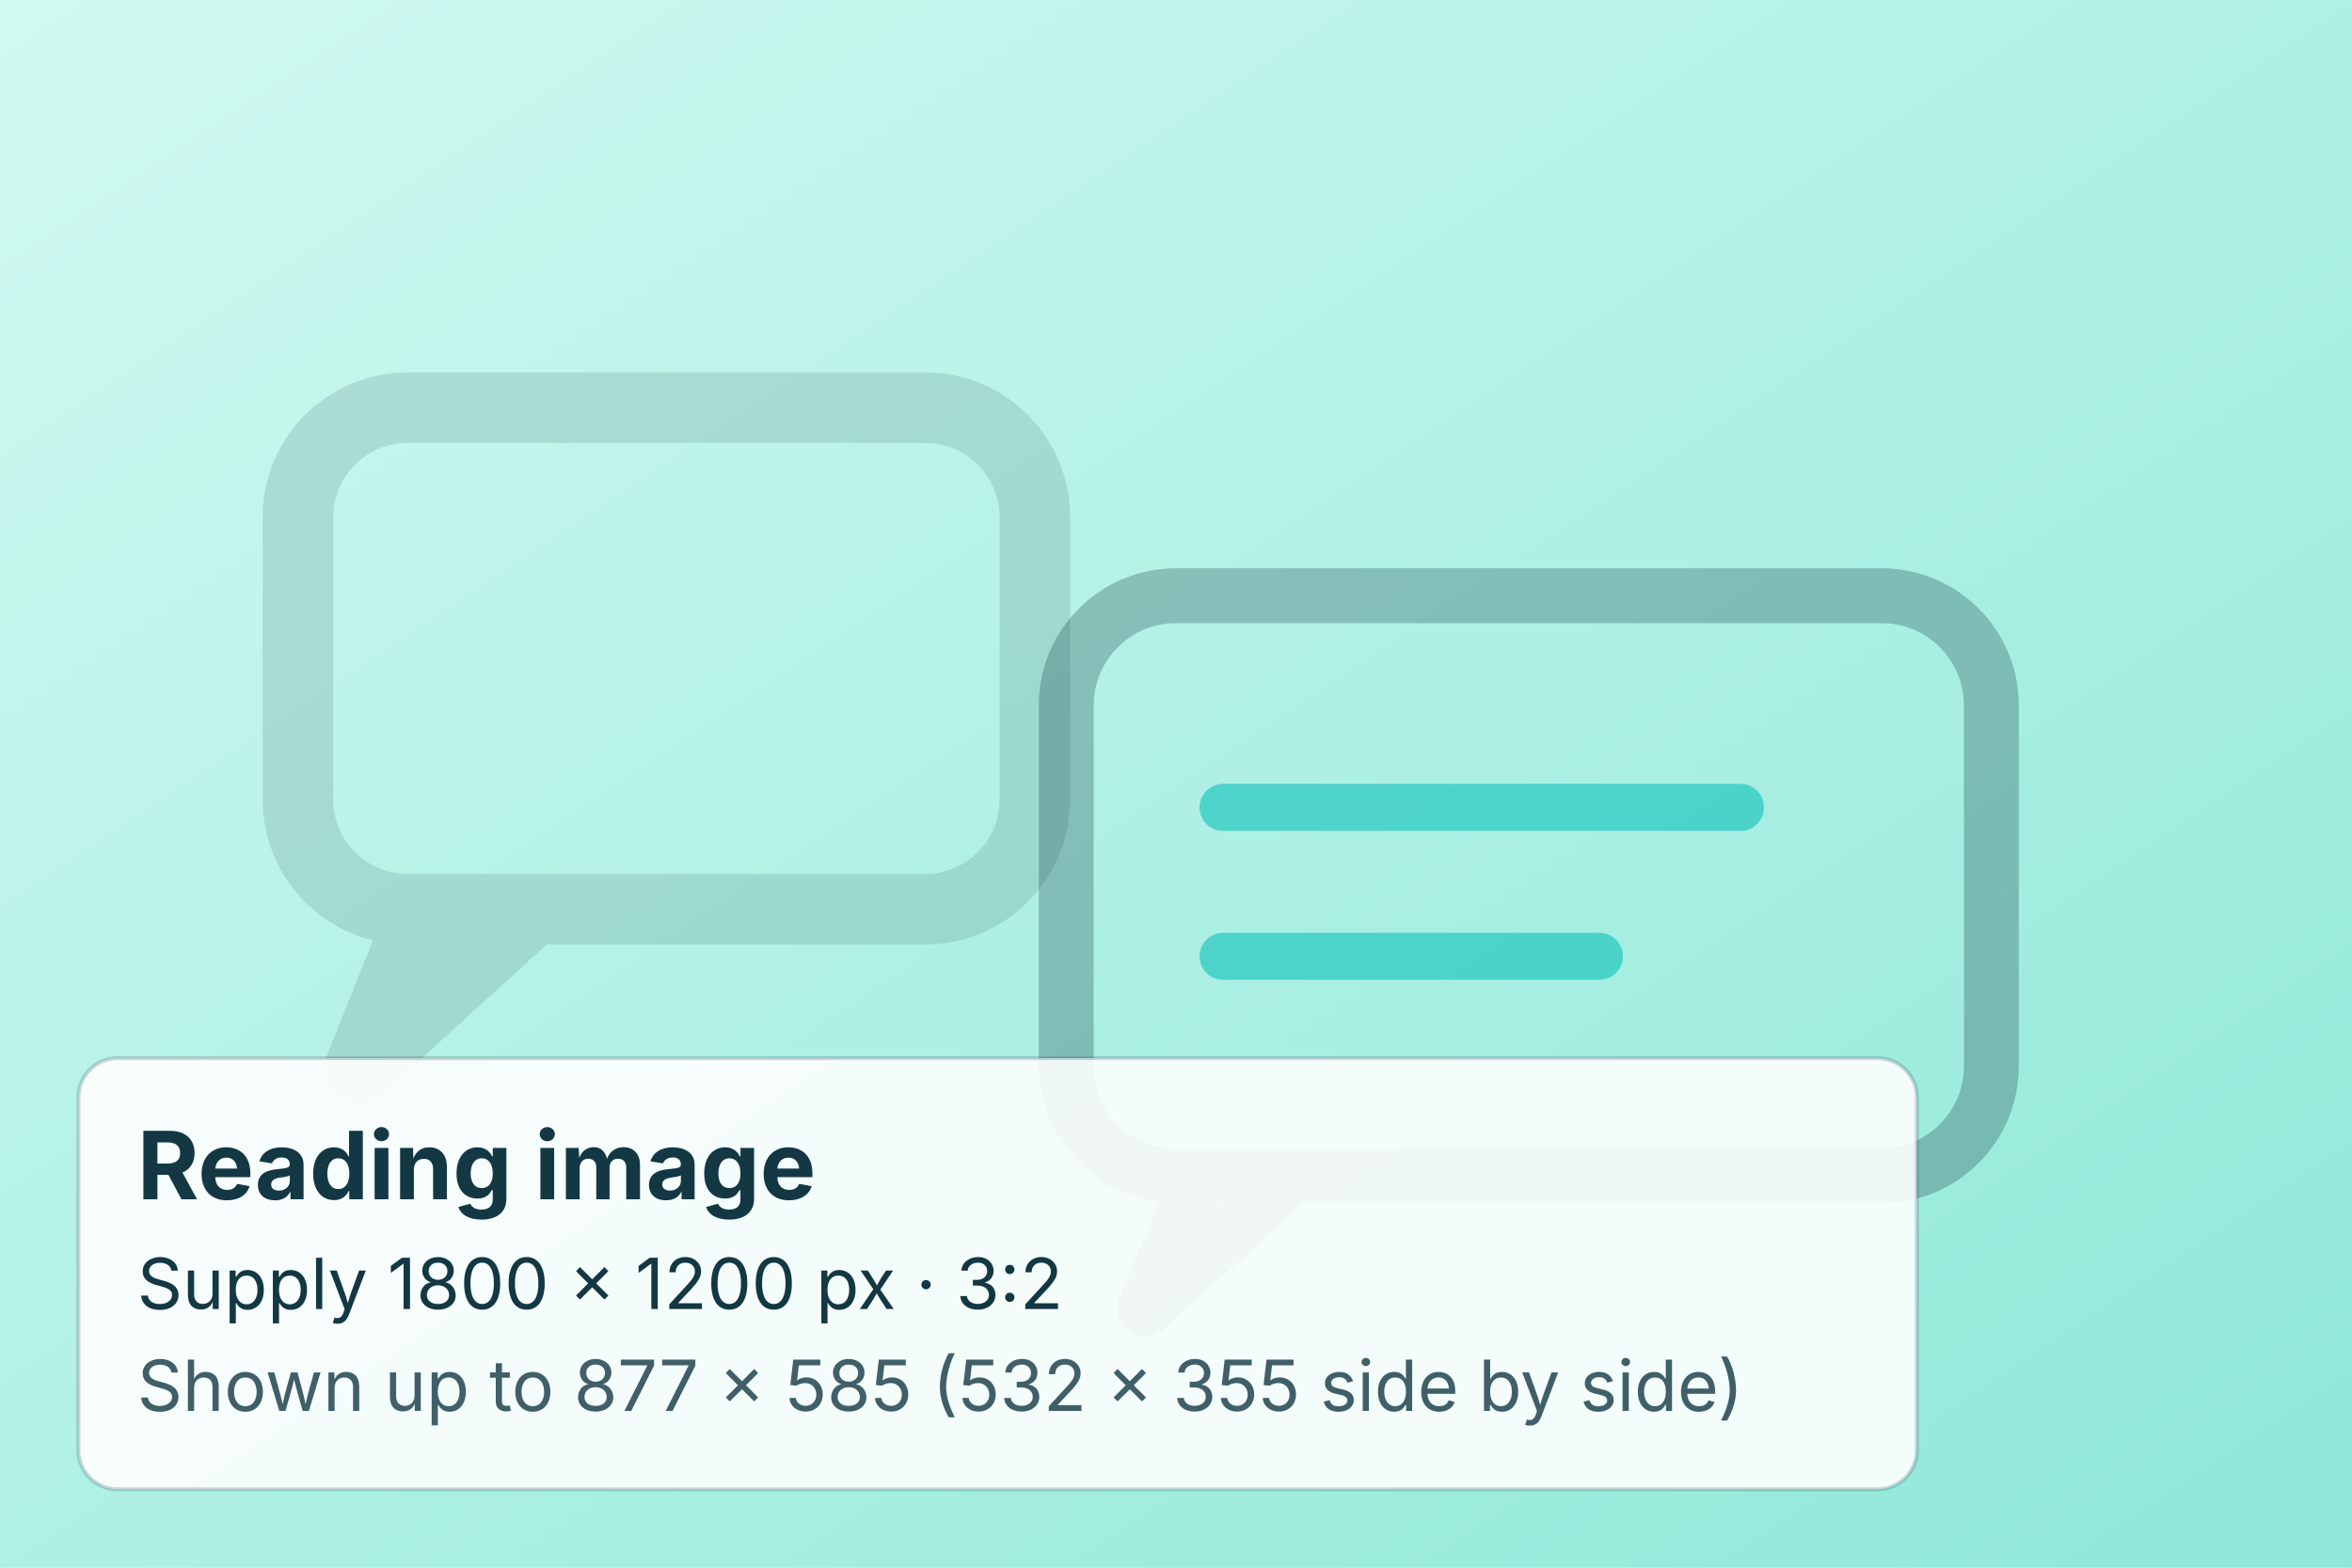
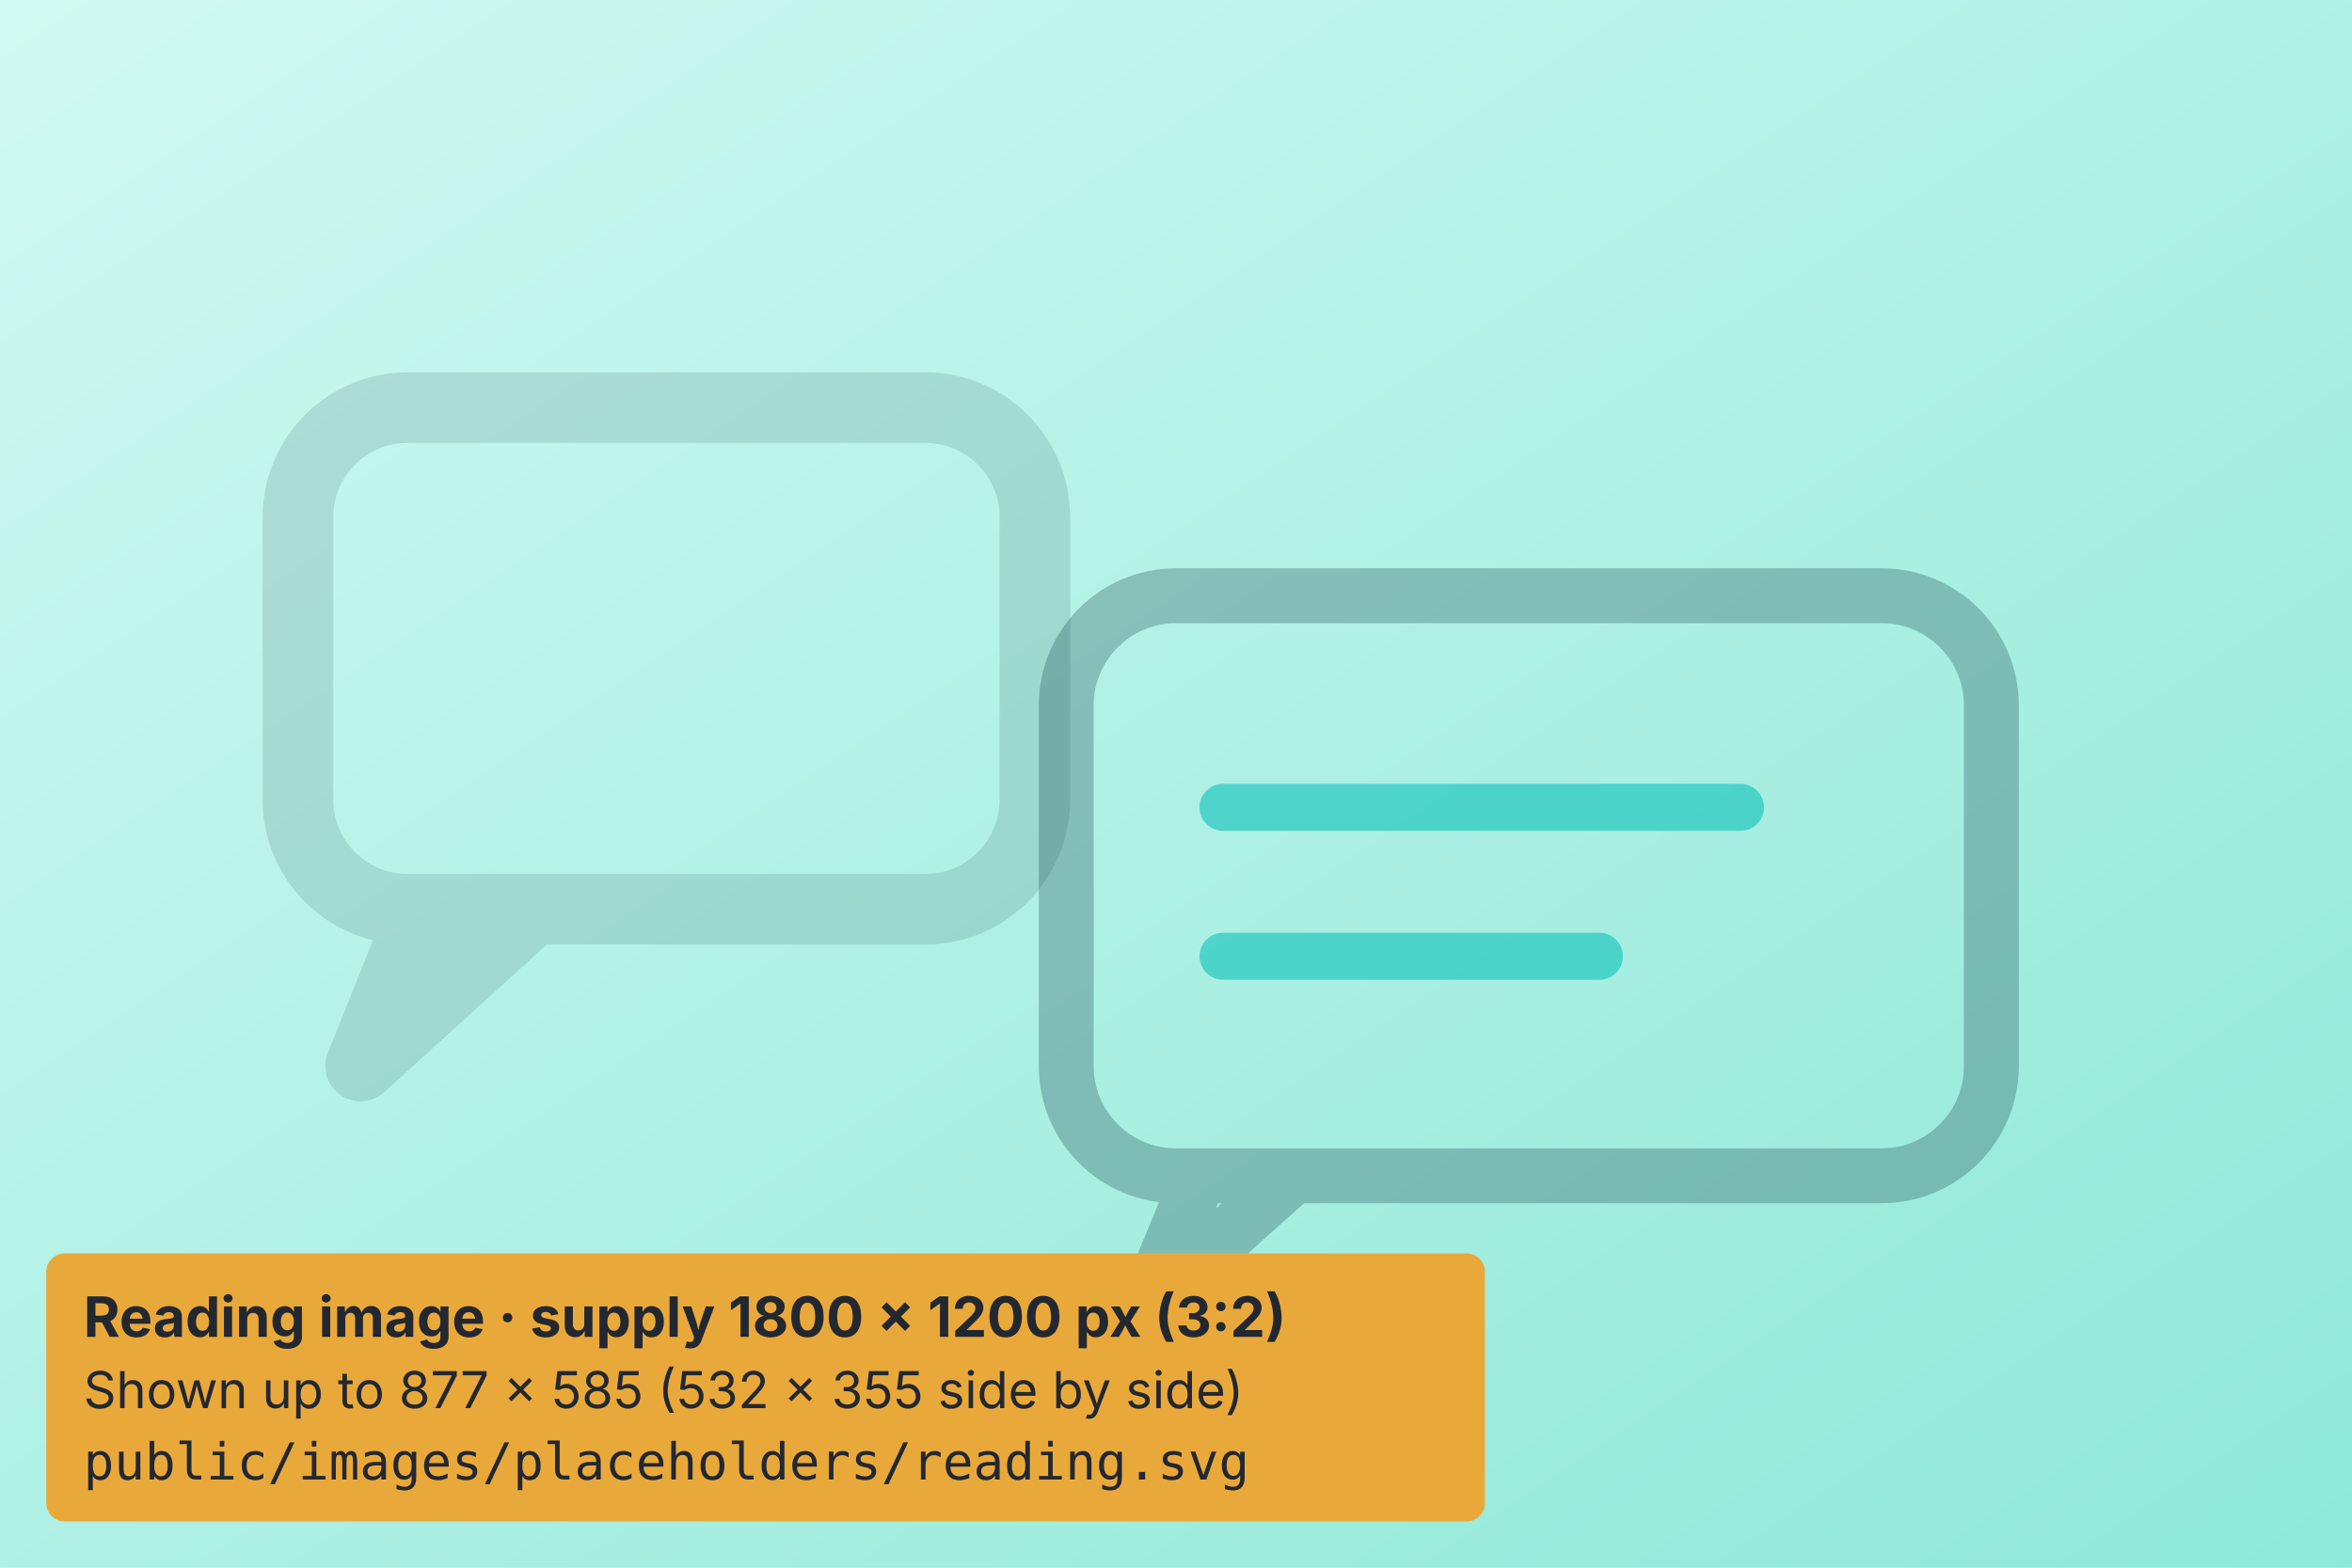
<svg xmlns="http://www.w3.org/2000/svg" viewBox="0 0 600 400" width="600" height="400" role="presentation" aria-hidden="true">
  <defs>
    <linearGradient id="lo-placeholder-bg" x1="0" y1="0" x2="1" y2="1">
      <stop offset="0" stop-color="#d1f9f1" />
      <stop offset="1" stop-color="#8ee8d8" />
    </linearGradient>
  </defs>
  <rect width="600" height="400" fill="url(#lo-placeholder-bg)" />
  <g fill="none" stroke="#133844" stroke-linecap="round" stroke-linejoin="round">
    <g opacity="0.14" stroke-width="18">
      <path d="M104 232h132a28 28 0 0 0 28-28v-72a28 28 0 0 0-28-28H104a28 28 0 0 0-28 28v72a28 28 0 0 0 28 28h4l-16 40 44-40" />
    </g>
    <g opacity="0.28" stroke-width="14">
      <path d="M300 300h180a28 28 0 0 0 28-28v-92a28 28 0 0 0-28-28H300a28 28 0 0 0-28 28v92a28 28 0 0 0 28 28h6l-14 34 38-34" />
    </g>
  </g>
  <g stroke="#00bdb6" stroke-linecap="round" stroke-width="12" opacity="0.55">
    <path d="M312 206h132" />
    <path d="M312 244h96" />
  </g>
-   <g font-family="system-ui, -apple-system, 'Segoe UI', sans-serif" fill="#133844">
-     <rect x="20" y="270" width="469" height="110" rx="10" fill="#ffffff" fill-opacity="0.88" stroke="#133844" stroke-opacity="0.2" />
-     <text x="35" y="306" font-size="24" font-weight="700">Reading image</text>
-     <text x="35" y="334" font-size="18">Supply 1800 × 1200 px · 3:2</text>
-     <text x="35" y="360" font-size="18" fill-opacity="0.8">Shown up to 877 × 585 (532 × 355 side by side)</text>
+   <g data-label-position="bottom-left" font-family="system-ui, -apple-system, 'Segoe UI', sans-serif">
+     <rect x="11.8" y="319.8" width="367" height="68.4" rx="4.7" fill="#e9a93a" />
+     <g fill="#232830">
+       <text x="21.3" y="341.1" font-size="14.2" font-weight="700">Reading image · supply 1800 × 1200 px (3:2)</text>
+       <text x="21.3" y="359.3" font-size="13">Shown up to 877 × 585 (532 × 355 side by side)</text>
+       <text x="21.3" y="377.5" font-size="13" font-family="ui-monospace, 'SF Mono', Menlo, monospace">public/images/placeholders/reading.svg</text>
+     </g>
  </g>
</svg>
